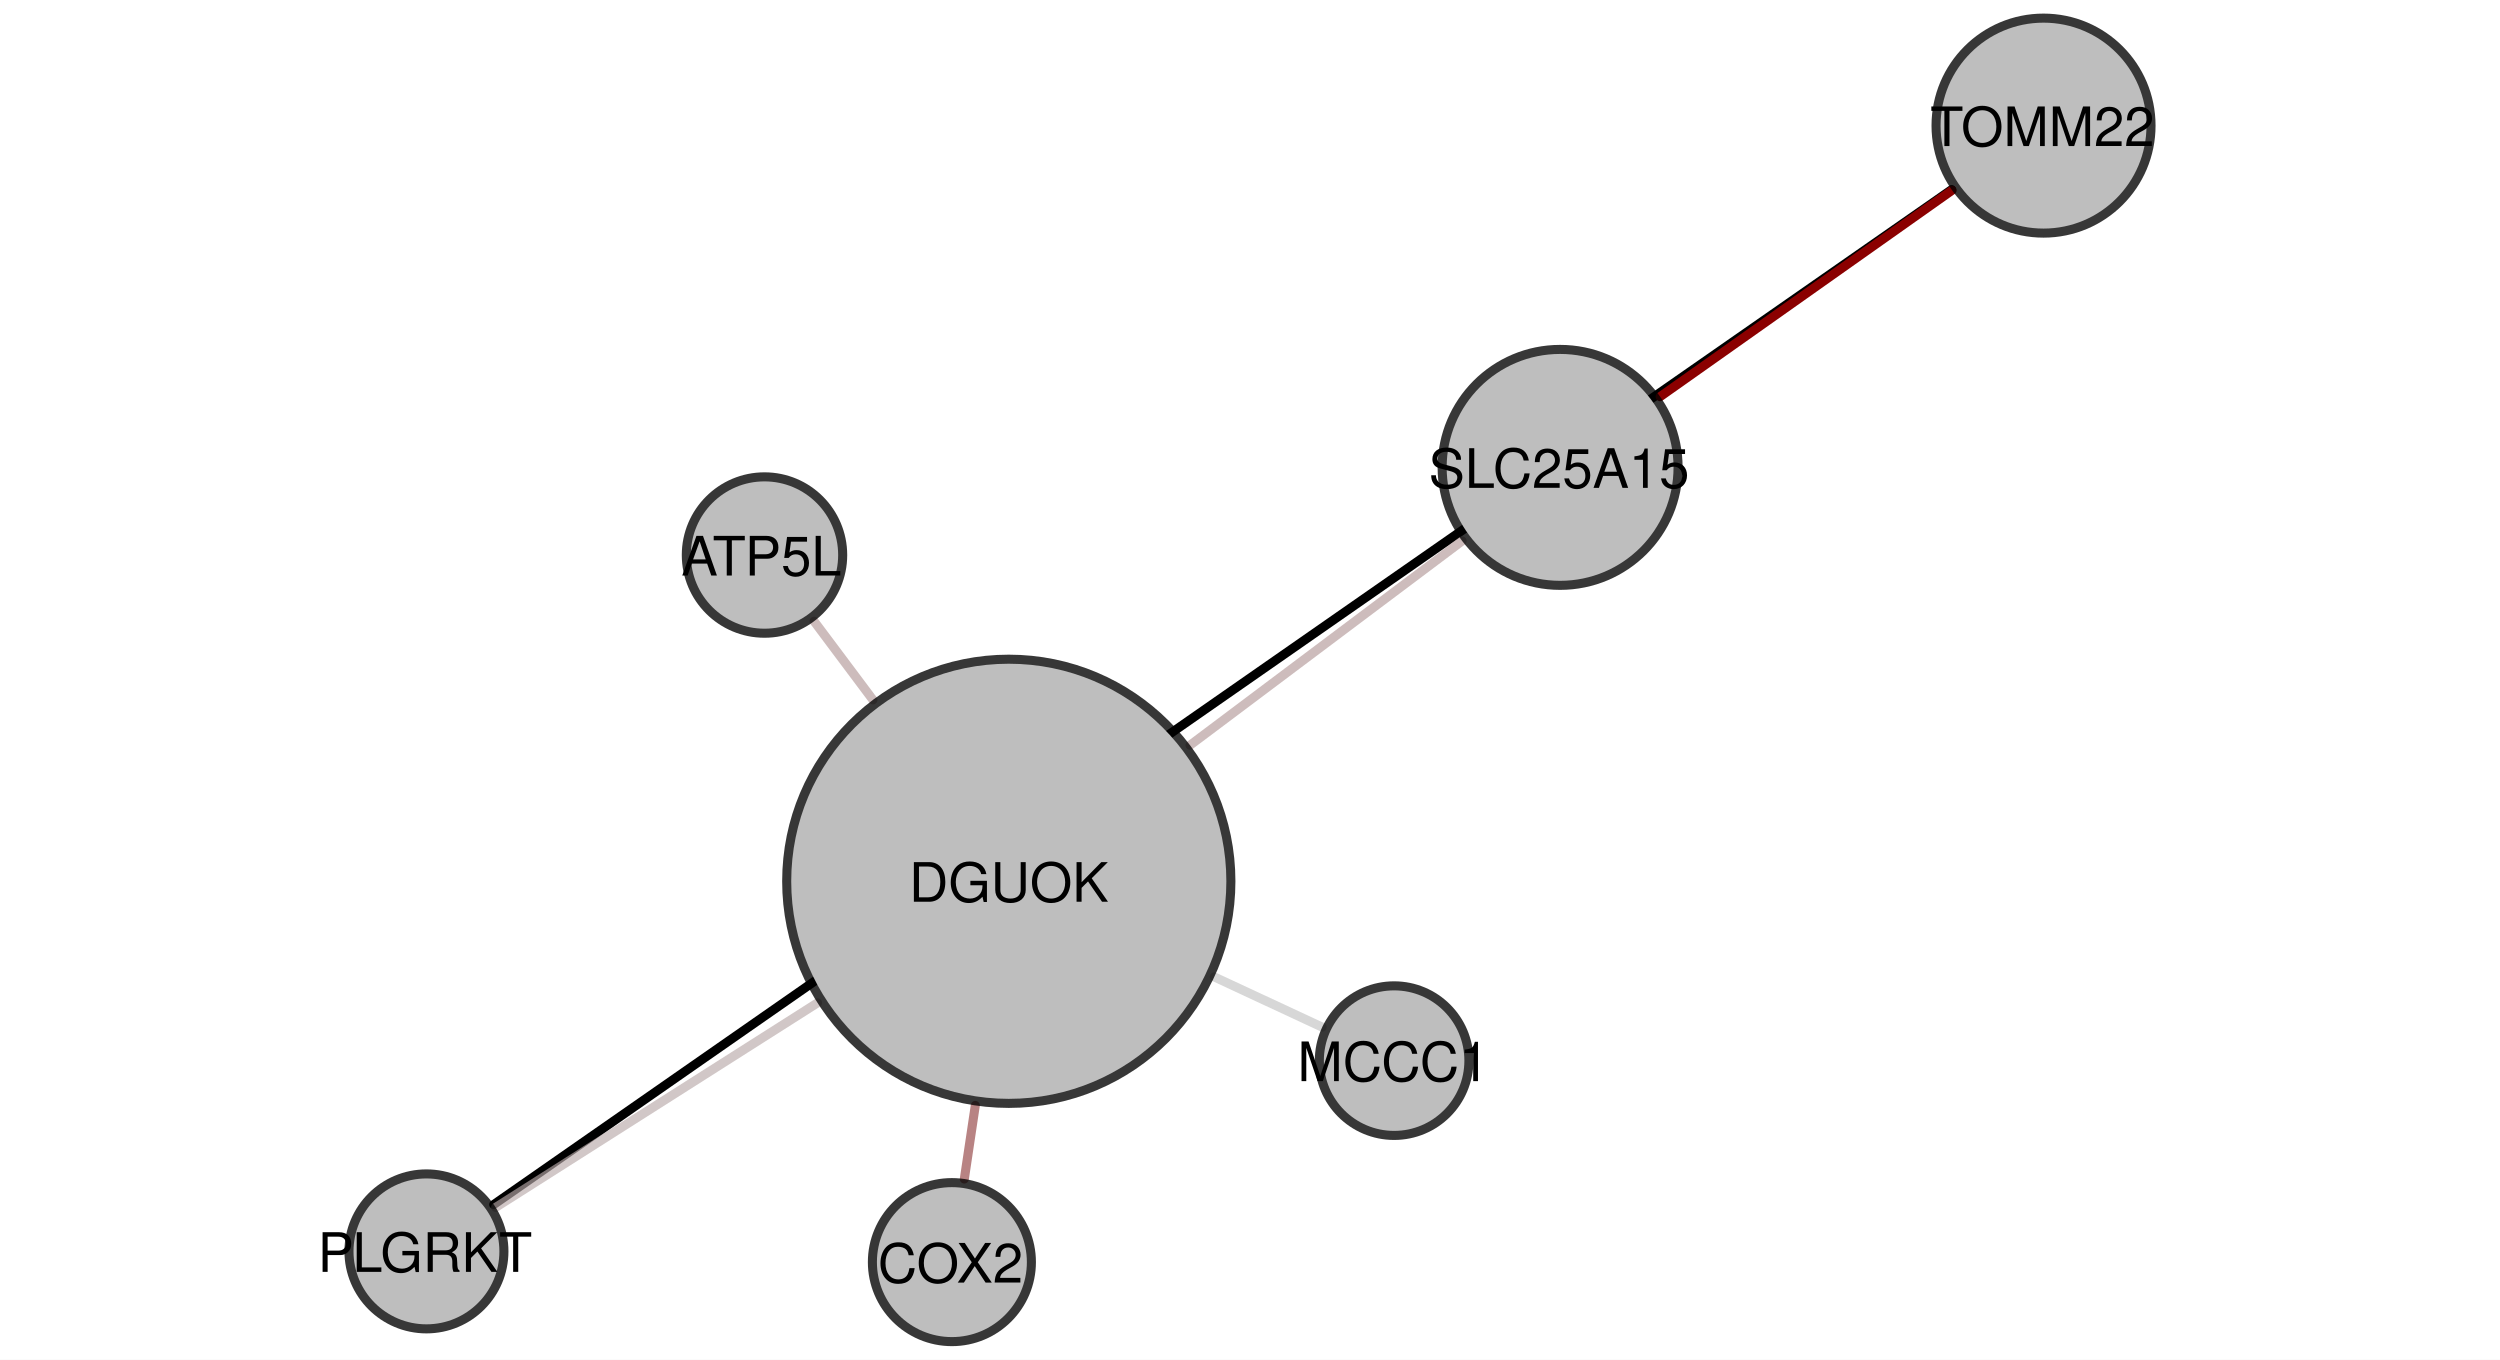
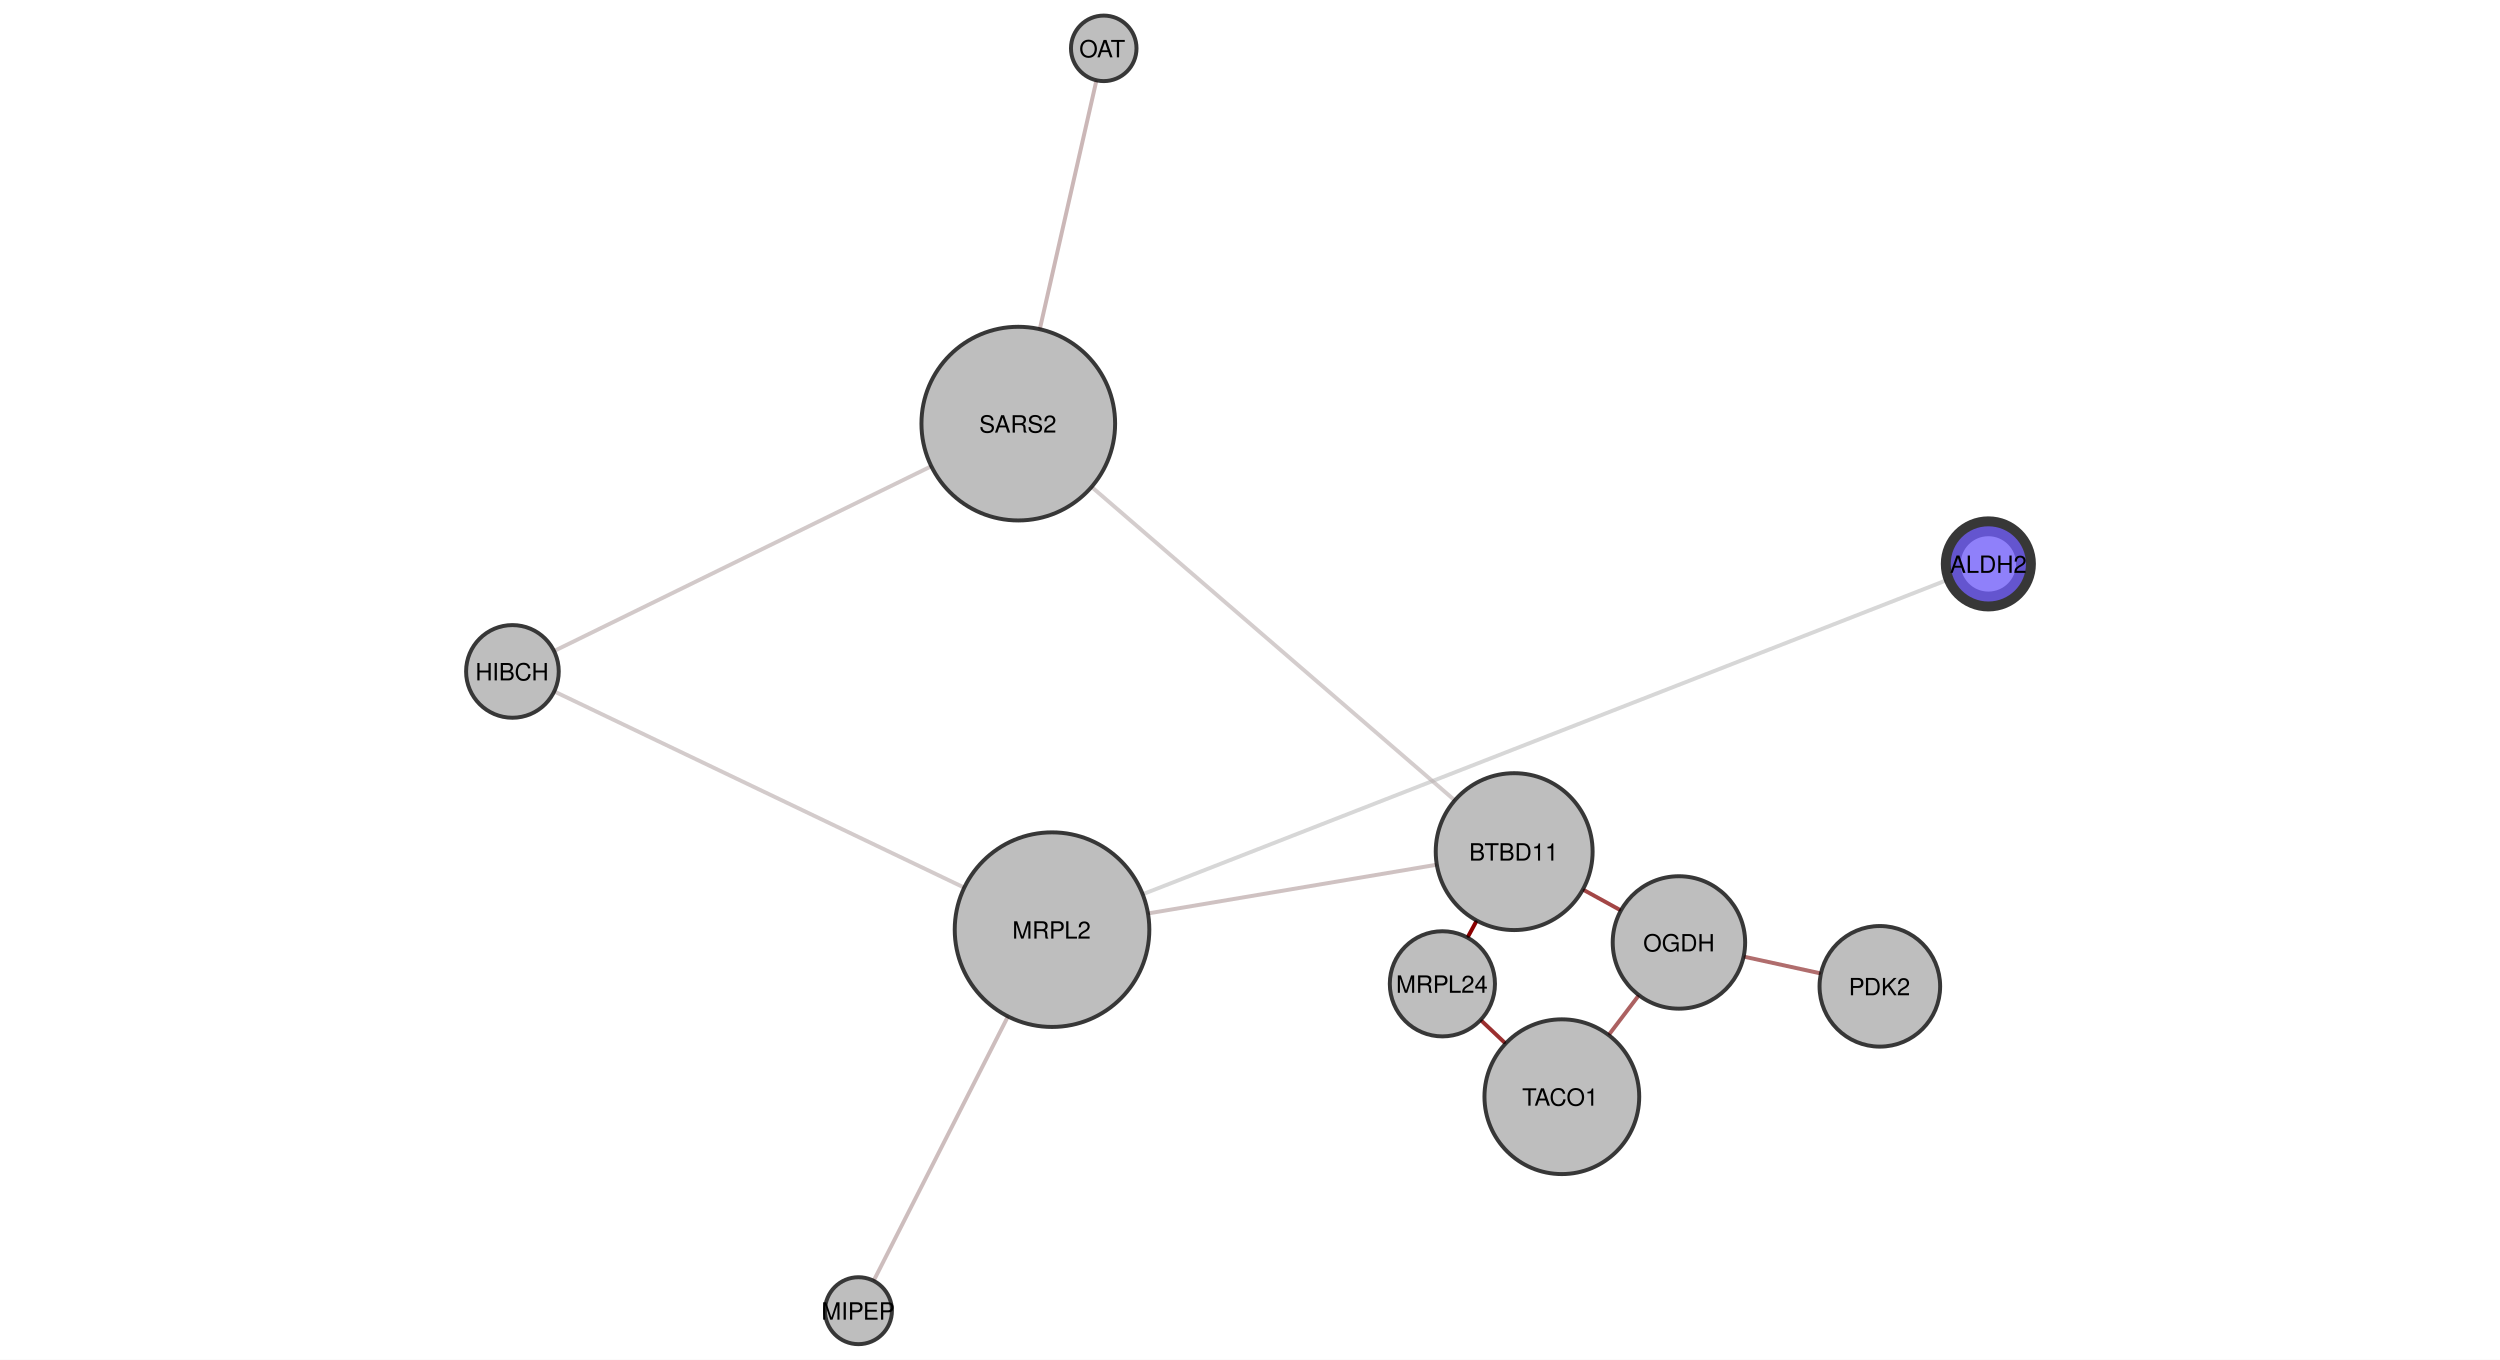
<svg xmlns="http://www.w3.org/2000/svg" version="1.1" baseProfile="full" x="0px" y="0px" width="877px" height="477px" viewBox="0 0 877 477">
  <g stroke-linejoin="miter" stroke-dashoffset="0" stroke-dasharray="none" stroke-width="1" stroke-miterlimit="10" stroke-linecap="square">
    <g fill-opacity="1" fill-rule="nonzero" stroke="none" fill="#ffffff">
      <path d="M 0 0 L 877 0 L 877 477 L 0 477 L 0 0 z" />
    </g>
-     <g transform="matrix(1.590027, 0, 0, 1.590027, 408.4009, 280.814)">
-       <g stroke-linejoin="round" stroke-width="2" stroke-linecap="round" fill="none" stroke-opacity="0.678" stroke="#b59c9c">
-         <path d="M -64.256 -22.198 L -77.245 -39.545" />
-       </g>
-     </g>
-     <g transform="matrix(1.590027, 0, 0, 1.590027, 408.4009, 280.814)">
-       <g stroke-linejoin="round" stroke-width="2" stroke-linecap="round" fill="none" stroke-opacity="1" stroke="#000000">
-         <path d="M 173.72 -134.773 L -147.918 89.141" />
-       </g>
-     </g>
-     <g transform="matrix(1.590027, 0, 0, 1.590027, 408.4009, 280.814)">
+     <g transform="matrix(0.6965286, 0, 0, 0.6965286, 465.9407, 280.9137)">
+       <g stroke-linejoin="round" stroke-width="2" stroke-linecap="round" fill="none" stroke-opacity="0.835" stroke="#a15050">
+         <path d="M 247.174 86.757 L 210.189 78.68" />
+       </g>
+     </g>
+     <g transform="matrix(0.6965286, 0, 0, 0.6965286, 465.9407, 280.9137)">
+       <g stroke-linejoin="round" stroke-width="2" stroke-linecap="round" fill="none" stroke-opacity="0.608" stroke="#bebebe">
+         <path d="M -92.528 46.714 L 310.167 -110.59" />
+       </g>
+     </g>
+     <g transform="matrix(0.6965286, 0, 0, 0.6965286, 465.9407, 280.9137)">
+       <g stroke-linejoin="round" stroke-width="2" stroke-linecap="round" fill="none" stroke-opacity="0.675" stroke="#b59d9d">
+         <path d="M -161.747 109.484 L -228.506 240.894" />
+       </g>
+     </g>
+     <g transform="matrix(0.6965286, 0, 0, 0.6965286, 465.9407, 280.9137)">
+       <g stroke-linejoin="round" stroke-width="2" stroke-linecap="round" fill="none" stroke-opacity="0.686" stroke="#b49797">
+         <path d="M -145.051 -238.473 L -116.945 -361.894" />
+       </g>
+     </g>
+     <g transform="matrix(0.6965286, 0, 0, 0.6965286, 465.9407, 280.9137)">
+       <g stroke-linejoin="round" stroke-width="2" stroke-linecap="round" fill="none" stroke-opacity="0.647" stroke="#b9abab">
+         <path d="M -200.793 -168.057 L -389.019 -75.853" />
+       </g>
+     </g>
+     <g transform="matrix(0.6965286, 0, 0, 0.6965286, 465.9407, 280.9137)">
+       <g stroke-linejoin="round" stroke-width="2" stroke-linecap="round" fill="none" stroke-opacity="0.635" stroke="#bbb1b1">
+         <path d="M -118.426 -157.433 L 62.99 -0.856" />
+       </g>
+     </g>
+     <g transform="matrix(0.6965286, 0, 0, 0.6965286, 465.9407, 280.9137)">
+       <g stroke-linejoin="round" stroke-width="2" stroke-linecap="round" fill="none" stroke-opacity="0.933" stroke="#942121">
+         <path d="M 77.47 111.06 L 88.611 121.589" />
+       </g>
+     </g>
+     <g transform="matrix(0.6965286, 0, 0, 0.6965286, 465.9407, 280.9137)">
      <g stroke-linejoin="round" stroke-width="2" stroke-linecap="round" fill="none" stroke-opacity="1" stroke="#8b0000">
-         <path d="M 109.416 -89.095 L 173.822 -134.627" />
-       </g>
-     </g>
-     <g transform="matrix(1.590027, 0, 0, 1.590027, 408.4009, 280.814)">
-       <g stroke-linejoin="round" stroke-width="2" stroke-linecap="round" fill="none" stroke-opacity="0.796" stroke="#a66464">
-         <path d="M -41.675 67.276 L -44.1 83.508" />
-       </g>
-     </g>
-     <g transform="matrix(1.590027, 0, 0, 1.590027, 408.4009, 280.814)">
-       <g stroke-linejoin="round" stroke-width="2" stroke-linecap="round" fill="none" stroke-opacity="0.608" stroke="#bebebe">
-         <path d="M 11.044 38.923 L 34.862 50.009" />
-       </g>
-     </g>
-     <g transform="matrix(1.590027, 0, 0, 1.590027, 408.4009, 280.814)">
-       <g stroke-linejoin="round" stroke-width="2" stroke-linecap="round" fill="none" stroke-opacity="0.651" stroke="#b8a9a9">
-         <path d="M -76.486 44.644 L -147.497 89.774" />
-       </g>
-     </g>
-     <g transform="matrix(1.590027, 0, 0, 1.590027, 408.4009, 280.814)">
-       <g stroke-linejoin="round" stroke-width="2" stroke-linecap="round" fill="none" stroke-opacity="0.678" stroke="#b59c9c">
-         <path d="M 65.733 -57.267 L 5.698 -12.194" />
-       </g>
-     </g>
-     <g transform="matrix(1.590027, 0, 0, 1.590027, 408.4009, 280.814)">
-       <g stroke-linejoin="round" stroke-width="4" stroke-linecap="round" fill="none" stroke-opacity="0.784" stroke="#000000">
-         <path d="M -71.934 -54.154 C -71.934 -45.179 -79.209 -37.904 -88.184 -37.904 C -97.159 -37.904 -104.434 -45.179 -104.434 -54.154 C -104.434 -63.128 -97.159 -70.404 -88.184 -70.404 C -79.209 -70.404 -71.934 -63.128 -71.934 -54.154 z" />
-       </g>
-     </g>
-     <g transform="matrix(1.590027, 0, 0, 1.590027, 408.4009, 280.814)">
-       <g fill-opacity="1" fill-rule="nonzero" stroke="none" fill="#bebebe">
-         <path d="M -71.934 -54.154 C -71.934 -45.179 -79.209 -37.904 -88.184 -37.904 C -97.159 -37.904 -104.434 -45.179 -104.434 -54.154 C -104.434 -63.128 -97.159 -70.404 -88.184 -70.404 C -79.209 -70.404 -71.934 -63.128 -71.934 -54.154 z" />
-       </g>
-     </g>
-     <g transform="matrix(1.590027, 0, 0, 1.590027, 239.0202, 201.8913)">
-       <text fill-opacity="1" font-style="normal" font-family="Helvetica" font-weight="normal" stroke="none" fill="#000000" font-size="12" x="0" y="0">ATP5L</text>
-     </g>
-     <g transform="matrix(1.590027, 0, 0, 1.590027, 408.4009, 280.814)">
-       <g stroke-linejoin="round" stroke-width="4" stroke-linecap="round" fill="none" stroke-opacity="0.784" stroke="#000000">
-         <path d="M 216.719 -148.894 C 216.719 -136.349 206.549 -126.179 194.004 -126.179 C 181.459 -126.179 171.289 -136.349 171.289 -148.894 C 171.289 -161.44 181.459 -171.61 194.004 -171.61 C 206.549 -171.61 216.719 -161.44 216.719 -148.894 z" />
-       </g>
-     </g>
-     <g transform="matrix(1.590027, 0, 0, 1.590027, 408.4009, 280.814)">
-       <g fill-opacity="1" fill-rule="nonzero" stroke="none" fill="#bebebe">
-         <path d="M 216.719 -148.894 C 216.719 -136.349 206.549 -126.179 194.004 -126.179 C 181.459 -126.179 171.289 -136.349 171.289 -148.894 C 171.289 -161.44 181.459 -171.61 194.004 -171.61 C 206.549 -171.61 216.719 -161.44 216.719 -148.894 z" />
-       </g>
-     </g>
-     <g transform="matrix(1.590027, 0, 0, 1.590027, 677.1185, 51.25086)">
-       <text fill-opacity="1" font-style="normal" font-family="Helvetica" font-weight="normal" stroke="none" fill="#000000" font-size="12" x="0" y="0">TOMM22</text>
-     </g>
-     <g transform="matrix(1.590027, 0, 0, 1.590027, 408.4009, 280.814)">
-       <g stroke-linejoin="round" stroke-width="4" stroke-linecap="round" fill="none" stroke-opacity="0.784" stroke="#000000">
-         <path d="M -30.3 101.845 C -30.3 110.98 -37.705 118.385 -46.84 118.385 C -55.975 118.385 -63.38 110.98 -63.38 101.845 C -63.38 92.71 -55.975 85.305 -46.84 85.305 C -37.705 85.305 -30.3 92.71 -30.3 101.845 z" />
-       </g>
-     </g>
-     <g transform="matrix(1.590027, 0, 0, 1.590027, 408.4009, 280.814)">
-       <g fill-opacity="1" fill-rule="nonzero" stroke="none" fill="#bebebe">
-         <path d="M -30.3 101.845 C -30.3 110.98 -37.705 118.385 -46.84 118.385 C -55.975 118.385 -63.38 110.98 -63.38 101.845 C -63.38 92.71 -55.975 85.305 -46.84 85.305 C -37.705 85.305 -30.3 92.71 -30.3 101.845 z" />
-       </g>
-     </g>
-     <g transform="matrix(1.590027, 0, 0, 1.590027, 307.9447, 449.9335)">
-       <text fill-opacity="1" font-style="normal" font-family="Helvetica" font-weight="normal" stroke="none" fill="#000000" font-size="12" x="0" y="0">COX2</text>
-     </g>
-     <g transform="matrix(1.590027, 0, 0, 1.590027, 408.4009, 280.814)">
-       <g stroke-linejoin="round" stroke-width="4" stroke-linecap="round" fill="none" stroke-opacity="0.784" stroke="#000000">
-         <path d="M 66.227 57.393 C 66.227 65.953 59.288 72.893 50.727 72.893 C 42.167 72.893 35.227 65.953 35.227 57.393 C 35.227 48.832 42.167 41.893 50.727 41.893 C 59.288 41.893 66.227 48.832 66.227 57.393 z" />
-       </g>
-     </g>
-     <g transform="matrix(1.590027, 0, 0, 1.590027, 408.4009, 280.814)">
-       <g fill-opacity="1" fill-rule="nonzero" stroke="none" fill="#bebebe">
-         <path d="M 66.227 57.393 C 66.227 65.953 59.288 72.893 50.727 72.893 C 42.167 72.893 35.227 65.953 35.227 57.393 C 35.227 48.832 42.167 41.893 50.727 41.893 C 59.288 41.893 66.227 48.832 66.227 57.393 z" />
-       </g>
-     </g>
-     <g transform="matrix(1.590027, 0, 0, 1.590027, 455.1373, 379.2533)">
-       <text fill-opacity="1" font-style="normal" font-family="Helvetica" font-weight="normal" stroke="none" fill="#000000" font-size="12" x="0" y="0">MCCC1</text>
-     </g>
-     <g transform="matrix(1.590027, 0, 0, 1.590027, 408.4009, 280.814)">
-       <g stroke-linejoin="round" stroke-width="4" stroke-linecap="round" fill="none" stroke-opacity="0.784" stroke="#000000">
-         <path d="M 13.713 17.825 C 13.713 44.335 -7.778 65.825 -34.287 65.825 C -60.797 65.825 -82.287 44.335 -82.287 17.825 C -82.287 -8.685 -60.797 -30.175 -34.287 -30.175 C -7.778 -30.175 13.713 -8.685 13.713 17.825 z" />
-       </g>
-     </g>
-     <g transform="matrix(1.590027, 0, 0, 1.590027, 408.4009, 280.814)">
-       <g fill-opacity="1" fill-rule="nonzero" stroke="none" fill="#bebebe">
-         <path d="M 13.713 17.825 C 13.713 44.335 -7.778 65.825 -34.287 65.825 C -60.797 65.825 -82.287 44.335 -82.287 17.825 C -82.287 -8.685 -60.797 -30.175 -34.287 -30.175 C -7.778 -30.175 13.713 -8.685 13.713 17.825 z" />
-       </g>
-     </g>
-     <g transform="matrix(1.590027, 0, 0, 1.590027, 318.8995, 316.3395)">
-       <text fill-opacity="1" font-style="normal" font-family="Helvetica" font-weight="normal" stroke="none" fill="#000000" font-size="12" x="0" y="0">DGUOK</text>
-     </g>
-     <g transform="matrix(1.590027, 0, 0, 1.590027, 408.4009, 280.814)">
-       <g stroke-linejoin="round" stroke-width="4" stroke-linecap="round" fill="none" stroke-opacity="0.784" stroke="#000000">
-         <path d="M -146.675 99.478 C -146.675 108.366 -153.879 115.571 -162.767 115.571 C -171.654 115.571 -178.859 108.366 -178.859 99.478 C -178.859 90.591 -171.654 83.386 -162.767 83.386 C -153.879 83.386 -146.675 90.591 -146.675 99.478 z" />
-       </g>
-     </g>
-     <g transform="matrix(1.590027, 0, 0, 1.590027, 408.4009, 280.814)">
-       <g fill-opacity="1" fill-rule="nonzero" stroke="none" fill="#bebebe">
-         <path d="M -146.675 99.478 C -146.675 108.366 -153.879 115.571 -162.767 115.571 C -171.654 115.571 -178.859 108.366 -178.859 99.478 C -178.859 90.591 -171.654 83.386 -162.767 83.386 C -153.879 83.386 -146.675 90.591 -146.675 99.478 z" />
-       </g>
-     </g>
-     <g transform="matrix(1.590027, 0, 0, 1.590027, 111.4272, 446.1703)">
-       <text fill-opacity="1" font-style="normal" font-family="Helvetica" font-weight="normal" stroke="none" fill="#000000" font-size="12" x="0" y="0">PLGRKT</text>
-     </g>
-     <g transform="matrix(1.590027, 0, 0, 1.590027, 408.4009, 280.814)">
-       <g stroke-linejoin="round" stroke-width="4" stroke-linecap="round" fill="none" stroke-opacity="0.784" stroke="#000000">
-         <path d="M 112.374 -73.493 C 112.374 -59.671 101.169 -48.467 87.347 -48.467 C 73.525 -48.467 62.32 -59.671 62.32 -73.493 C 62.32 -87.315 73.525 -98.52 87.347 -98.52 C 101.169 -98.52 112.374 -87.315 112.374 -73.493 z" />
-       </g>
-     </g>
-     <g transform="matrix(1.590027, 0, 0, 1.590027, 408.4009, 280.814)">
-       <g fill-opacity="1" fill-rule="nonzero" stroke="none" fill="#bebebe">
-         <path d="M 112.374 -73.493 C 112.374 -59.671 101.169 -48.467 87.347 -48.467 C 73.525 -48.467 62.32 -59.671 62.32 -73.493 C 62.32 -87.315 73.525 -98.52 87.347 -98.52 C 101.169 -98.52 112.374 -87.315 112.374 -73.493 z" />
-       </g>
-     </g>
-     <g transform="matrix(1.590027, 0, 0, 1.590027, 501.1398, 171.1405)">
-       <text fill-opacity="1" font-style="normal" font-family="Helvetica" font-weight="normal" stroke="none" fill="#000000" font-size="12" x="0" y="0">SLC25A15</text>
+         <path d="M 70.612 68.037 L 74.323 61.203" />
+       </g>
+     </g>
+     <g transform="matrix(0.6965286, 0, 0, 0.6965286, 465.9407, 280.9137)">
+       <g stroke-linejoin="round" stroke-width="2" stroke-linecap="round" fill="none" stroke-opacity="0.898" stroke="#983131">
+         <path d="M 129.124 45.163 L 146.549 54.768" />
+       </g>
+     </g>
+     <g transform="matrix(0.6965286, 0, 0, 0.6965286, 465.9407, 280.9137)">
+       <g stroke-linejoin="round" stroke-width="2" stroke-linecap="round" fill="none" stroke-opacity="0.663" stroke="#b7a3a3">
+         <path d="M -89.799 56.582 L 53.714 32.352" />
+       </g>
+     </g>
+     <g transform="matrix(0.6965286, 0, 0, 0.6965286, 465.9407, 280.9137)">
+       <g stroke-linejoin="round" stroke-width="2" stroke-linecap="round" fill="none" stroke-opacity="0.855" stroke="#9e4646">
+         <path d="M 141.823 117.207 L 155.863 98.711" />
+       </g>
+     </g>
+     <g transform="matrix(0.6965286, 0, 0, 0.6965286, 465.9407, 280.9137)">
+       <g stroke-linejoin="round" stroke-width="2" stroke-linecap="round" fill="none" stroke-opacity="0.639" stroke="#baaeae">
+         <path d="M -184.203 43.323 L -388.922 -54.646" />
+       </g>
+     </g>
+     <g transform="matrix(0.6965286, 0, 0, 0.6965286, 465.9407, 280.9137)">
+       <g stroke-linejoin="round" stroke-width="4" stroke-linecap="round" fill="none" stroke-opacity="0.784" stroke="#000000">
+         <path d="M 307.185 93.45 C 307.185 109.668 294.037 122.816 277.818 122.816 C 261.599 122.816 248.452 109.668 248.452 93.45 C 248.452 77.231 261.599 64.083 277.818 64.083 C 294.037 64.083 307.185 77.231 307.185 93.45 z" />
+       </g>
+     </g>
+     <g transform="matrix(0.6965286, 0, 0, 0.6965286, 465.9407, 280.9137)">
+       <g fill-opacity="1" fill-rule="nonzero" stroke="none" fill="#bebebe">
+         <path d="M 307.185 93.45 C 307.185 109.668 294.037 122.816 277.818 122.816 C 261.599 122.816 248.452 109.668 248.452 93.45 C 248.452 77.231 261.599 64.083 277.818 64.083 C 294.037 64.083 307.185 77.231 307.185 93.45 z" />
+       </g>
+     </g>
+     <g transform="matrix(0.6965286, 0, 0, 0.6965286, 648.5317, 349.1508)">
+       <text fill-opacity="1" font-style="normal" font-family="Helvetica" font-weight="normal" stroke="none" fill="#000000" font-size="12" x="0" y="0">PDK2</text>
+     </g>
+     <g transform="matrix(0.6965286, 0, 0, 0.6965286, 465.9407, 280.9137)">
+       <g stroke-linejoin="round" stroke-width="10" stroke-linecap="round" fill="none" stroke-opacity="0.784" stroke="#000000">
+         <path d="M 351.409 -119.301 C 351.409 -108.84 342.928 -100.36 332.467 -100.36 C 322.006 -100.36 313.526 -108.84 313.526 -119.301 C 313.526 -129.763 322.006 -138.243 332.467 -138.243 C 342.928 -138.243 351.409 -129.763 351.409 -119.301 z" />
+       </g>
+     </g>
+     <g transform="matrix(0.6965286, 0, 0, 0.6965286, 465.9407, 280.9137)">
+       <g fill-opacity="0.784" fill-rule="nonzero" stroke="none" fill="#715ef9">
+         <path d="M 351.409 -119.301 C 351.409 -108.84 342.928 -100.36 332.467 -100.36 C 322.006 -100.36 313.526 -108.84 313.526 -119.301 C 313.526 -129.763 322.006 -138.243 332.467 -138.243 C 342.928 -138.243 351.409 -129.763 351.409 -119.301 z" />
+       </g>
+     </g>
+     <g transform="matrix(0.6965286, 0, 0, 0.6965286, 684.0415, 200.9635)">
+       <text fill-opacity="1" font-style="normal" font-family="Helvetica" font-weight="normal" stroke="none" fill="#000000" font-size="12" x="0" y="0">ALDH2</text>
+     </g>
+     <g transform="matrix(0.6965286, 0, 0, 0.6965286, 465.9407, 280.9137)">
+       <g stroke-linejoin="round" stroke-width="4" stroke-linecap="round" fill="none" stroke-opacity="0.784" stroke="#000000">
+         <path d="M -220.737 256.814 C -220.737 265.572 -227.836 272.671 -236.594 272.671 C -245.351 272.671 -252.451 265.572 -252.451 256.814 C -252.451 248.057 -245.351 240.957 -236.594 240.957 C -227.836 240.957 -220.737 248.057 -220.737 256.814 z" />
+       </g>
+     </g>
+     <g transform="matrix(0.6965286, 0, 0, 0.6965286, 465.9407, 280.9137)">
+       <g fill-opacity="1" fill-rule="nonzero" stroke="none" fill="#bebebe">
+         <path d="M -220.737 256.814 C -220.737 265.572 -227.836 272.671 -236.594 272.671 C -245.351 272.671 -252.451 265.572 -252.451 256.814 C -252.451 248.057 -245.351 240.957 -236.594 240.957 C -227.836 240.957 -220.737 248.057 -220.737 256.814 z" />
+       </g>
+     </g>
+     <g transform="matrix(0.6965286, 0, 0, 0.6965286, 288.1414, 462.9388)">
+       <text fill-opacity="1" font-style="normal" font-family="Helvetica" font-weight="normal" stroke="none" fill="#000000" font-size="12" x="0" y="0">MIPEP</text>
+     </g>
+     <g transform="matrix(0.6965286, 0, 0, 0.6965286, 465.9407, 280.9137)">
+       <g stroke-linejoin="round" stroke-width="4" stroke-linecap="round" fill="none" stroke-opacity="0.784" stroke="#000000">
+         <path d="M -97.56 -378.957 C -97.56 -370.397 -104.499 -363.457 -113.06 -363.457 C -121.62 -363.457 -128.56 -370.397 -128.56 -378.957 C -128.56 -387.517 -121.62 -394.457 -113.06 -394.457 C -104.499 -394.457 -97.56 -387.517 -97.56 -378.957 z" />
+       </g>
+     </g>
+     <g transform="matrix(0.6965286, 0, 0, 0.6965286, 465.9407, 280.9137)">
+       <g fill-opacity="1" fill-rule="nonzero" stroke="none" fill="#bebebe">
+         <path d="M -97.56 -378.957 C -97.56 -370.397 -104.499 -363.457 -113.06 -363.457 C -121.62 -363.457 -128.56 -370.397 -128.56 -378.957 C -128.56 -387.517 -121.62 -394.457 -113.06 -394.457 C -104.499 -394.457 -97.56 -387.517 -97.56 -378.957 z" />
+       </g>
+     </g>
+     <g transform="matrix(0.6965286, 0, 0, 0.6965286, 378.6003, 20.10587)">
+       <text fill-opacity="1" font-style="normal" font-family="Helvetica" font-weight="normal" stroke="none" fill="#000000" font-size="12" x="0" y="0">OAT</text>
+     </g>
+     <g transform="matrix(0.6965286, 0, 0, 0.6965286, 465.9407, 280.9137)">
+       <g stroke-linejoin="round" stroke-width="4" stroke-linecap="round" fill="none" stroke-opacity="0.784" stroke="#000000">
+         <path d="M -108.335 -189.949 C -108.335 -163.569 -129.721 -142.183 -156.101 -142.183 C -182.482 -142.183 -203.867 -163.569 -203.867 -189.949 C -203.867 -216.33 -182.482 -237.715 -156.101 -237.715 C -129.721 -237.715 -108.335 -216.33 -108.335 -189.949 z" />
+       </g>
+     </g>
+     <g transform="matrix(0.6965286, 0, 0, 0.6965286, 465.9407, 280.9137)">
+       <g fill-opacity="1" fill-rule="nonzero" stroke="none" fill="#bebebe">
+         <path d="M -108.335 -189.949 C -108.335 -163.569 -129.721 -142.183 -156.101 -142.183 C -182.482 -142.183 -203.867 -163.569 -203.867 -189.949 C -203.867 -216.33 -182.482 -237.715 -156.101 -237.715 C -129.721 -237.715 -108.335 -216.33 -108.335 -189.949 z" />
+       </g>
+     </g>
+     <g transform="matrix(0.6965286, 0, 0, 0.6965286, 343.5071, 151.7553)">
+       <text fill-opacity="1" font-style="normal" font-family="Helvetica" font-weight="normal" stroke="none" fill="#000000" font-size="12" x="0" y="0">SARS2</text>
+     </g>
+     <g transform="matrix(0.6965286, 0, 0, 0.6965286, 465.9407, 280.9137)">
+       <g stroke-linejoin="round" stroke-width="4" stroke-linecap="round" fill="none" stroke-opacity="0.784" stroke="#000000">
+         <path d="M 82.978 92.185 C 82.978 106.257 71.57 117.664 57.499 117.664 C 43.427 117.664 32.019 106.257 32.019 92.185 C 32.019 78.113 43.427 66.706 57.499 66.706 C 71.57 66.706 82.978 78.113 82.978 92.185 z" />
+       </g>
+     </g>
+     <g transform="matrix(0.6965286, 0, 0, 0.6965286, 465.9407, 280.9137)">
+       <g fill-opacity="1" fill-rule="nonzero" stroke="none" fill="#bebebe">
+         <path d="M 82.978 92.185 C 82.978 106.257 71.57 117.664 57.499 117.664 C 43.427 117.664 32.019 106.257 32.019 92.185 C 32.019 78.113 43.427 66.706 57.499 66.706 C 71.57 66.706 82.978 78.113 82.978 92.185 z" />
+       </g>
+     </g>
+     <g transform="matrix(0.6965286, 0, 0, 0.6965286, 489.7305, 348.2699)">
+       <text fill-opacity="1" font-style="normal" font-family="Helvetica" font-weight="normal" stroke="none" fill="#000000" font-size="12" x="0" y="0">MRPL24</text>
+     </g>
+     <g transform="matrix(0.6965286, 0, 0, 0.6965286, 465.9407, 280.9137)">
+       <g stroke-linejoin="round" stroke-width="4" stroke-linecap="round" fill="none" stroke-opacity="0.784" stroke="#000000">
+         <path d="M 132.157 25.608 C 132.157 46.874 114.918 64.113 93.653 64.113 C 72.387 64.113 55.148 46.874 55.148 25.608 C 55.148 4.343 72.387 -12.896 93.653 -12.896 C 114.918 -12.896 132.157 4.343 132.157 25.608 z" />
+       </g>
+     </g>
+     <g transform="matrix(0.6965286, 0, 0, 0.6965286, 465.9407, 280.9137)">
+       <g fill-opacity="1" fill-rule="nonzero" stroke="none" fill="#bebebe">
+         <path d="M 132.157 25.608 C 132.157 46.874 114.918 64.113 93.653 64.113 C 72.387 64.113 55.148 46.874 55.148 25.608 C 55.148 4.343 72.387 -12.896 93.653 -12.896 C 114.918 -12.896 132.157 4.343 132.157 25.608 z" />
+       </g>
+     </g>
+     <g transform="matrix(0.6965286, 0, 0, 0.6965286, 515.3782, 301.8973)">
+       <text fill-opacity="1" font-style="normal" font-family="Helvetica" font-weight="normal" stroke="none" fill="#000000" font-size="12" x="0" y="0">BTBD11</text>
+     </g>
+     <g transform="matrix(0.6965286, 0, 0, 0.6965286, 465.9407, 280.9137)">
+       <g stroke-linejoin="round" stroke-width="4" stroke-linecap="round" fill="none" stroke-opacity="0.784" stroke="#000000">
+         <path d="M 155.626 149.042 C 155.626 170.011 138.628 187.01 117.658 187.01 C 96.689 187.01 79.691 170.011 79.691 149.042 C 79.691 128.073 96.689 111.075 117.658 111.075 C 138.628 111.075 155.626 128.073 155.626 149.042 z" />
+       </g>
+     </g>
+     <g transform="matrix(0.6965286, 0, 0, 0.6965286, 465.9407, 280.9137)">
+       <g fill-opacity="1" fill-rule="nonzero" stroke="none" fill="#bebebe">
+         <path d="M 155.626 149.042 C 155.626 170.011 138.628 187.01 117.658 187.01 C 96.689 187.01 79.691 170.011 79.691 149.042 C 79.691 128.073 96.689 111.075 117.658 111.075 C 138.628 111.075 155.626 128.073 155.626 149.042 z" />
+       </g>
+     </g>
+     <g transform="matrix(0.6965286, 0, 0, 0.6965286, 533.9599, 387.8727)">
+       <text fill-opacity="1" font-style="normal" font-family="Helvetica" font-weight="normal" stroke="none" fill="#000000" font-size="12" x="0" y="0">TACO1</text>
+     </g>
+     <g transform="matrix(0.6965286, 0, 0, 0.6965286, 465.9407, 280.9137)">
+       <g stroke-linejoin="round" stroke-width="4" stroke-linecap="round" fill="none" stroke-opacity="0.784" stroke="#000000">
+         <path d="M -91.101 64.906 C -91.101 91.416 -112.591 112.906 -139.101 112.906 C -165.611 112.906 -187.101 91.416 -187.101 64.906 C -187.101 38.397 -165.611 16.906 -139.101 16.906 C -112.591 16.906 -91.101 38.397 -91.101 64.906 z" />
+       </g>
+     </g>
+     <g transform="matrix(0.6965286, 0, 0, 0.6965286, 465.9407, 280.9137)">
+       <g fill-opacity="1" fill-rule="nonzero" stroke="none" fill="#bebebe">
+         <path d="M -91.101 64.906 C -91.101 91.416 -112.591 112.906 -139.101 112.906 C -165.611 112.906 -187.101 91.416 -187.101 64.906 C -187.101 38.397 -165.611 16.906 -139.101 16.906 C -112.591 16.906 -91.101 38.397 -91.101 64.906 z" />
+       </g>
+     </g>
+     <g transform="matrix(0.6965286, 0, 0, 0.6965286, 355.1175, 329.2695)">
+       <text fill-opacity="1" font-style="normal" font-family="Helvetica" font-weight="normal" stroke="none" fill="#000000" font-size="12" x="0" y="0">MRPL2</text>
+     </g>
+     <g transform="matrix(0.6965286, 0, 0, 0.6965286, 465.9407, 280.9137)">
+       <g stroke-linejoin="round" stroke-width="4" stroke-linecap="round" fill="none" stroke-opacity="0.784" stroke="#000000">
+         <path d="M 208.979 71.351 C 208.979 89.217 194.496 103.7 176.63 103.7 C 158.765 103.7 144.281 89.217 144.281 71.351 C 144.281 53.485 158.765 39.002 176.63 39.002 C 194.496 39.002 208.979 53.485 208.979 71.351 z" />
+       </g>
+     </g>
+     <g transform="matrix(0.6965286, 0, 0, 0.6965286, 465.9407, 280.9137)">
+       <g fill-opacity="1" fill-rule="nonzero" stroke="none" fill="#bebebe">
+         <path d="M 208.979 71.351 C 208.979 89.217 194.496 103.7 176.63 103.7 C 158.765 103.7 144.281 89.217 144.281 71.351 C 144.281 53.485 158.765 39.002 176.63 39.002 C 194.496 39.002 208.979 53.485 208.979 71.351 z" />
+       </g>
+     </g>
+     <g transform="matrix(0.6965286, 0, 0, 0.6965286, 576.4313, 333.7584)">
+       <text fill-opacity="1" font-style="normal" font-family="Helvetica" font-weight="normal" stroke="none" fill="#000000" font-size="12" x="0" y="0">OGDH</text>
+     </g>
+     <g transform="matrix(0.6965286, 0, 0, 0.6965286, 465.9407, 280.9137)">
+       <g stroke-linejoin="round" stroke-width="4" stroke-linecap="round" fill="none" stroke-opacity="0.784" stroke="#000000">
+         <path d="M -388.538 -65.15 C -388.538 -52.816 -398.536 -42.818 -410.87 -42.818 C -423.203 -42.818 -433.201 -52.816 -433.201 -65.15 C -433.201 -77.483 -423.203 -87.482 -410.87 -87.482 C -398.536 -87.482 -388.538 -77.483 -388.538 -65.15 z" />
+       </g>
+     </g>
+     <g transform="matrix(0.6965286, 0, 0, 0.6965286, 465.9407, 280.9137)">
+       <g fill-opacity="1" fill-rule="nonzero" stroke="none" fill="#bebebe">
+         <path d="M -388.538 -65.15 C -388.538 -52.816 -398.536 -42.818 -410.87 -42.818 C -423.203 -42.818 -433.201 -52.816 -433.201 -65.15 C -433.201 -77.483 -423.203 -87.482 -410.87 -87.482 C -398.536 -87.482 -388.538 -77.483 -388.538 -65.15 z" />
+       </g>
+     </g>
+     <g transform="matrix(0.6965286, 0, 0, 0.6965286, 166.7554, 238.6817)">
+       <text fill-opacity="1" font-style="normal" font-family="Helvetica" font-weight="normal" stroke="none" fill="#000000" font-size="12" x="0" y="0">HIBCH</text>
    </g>
  </g>
</svg>
